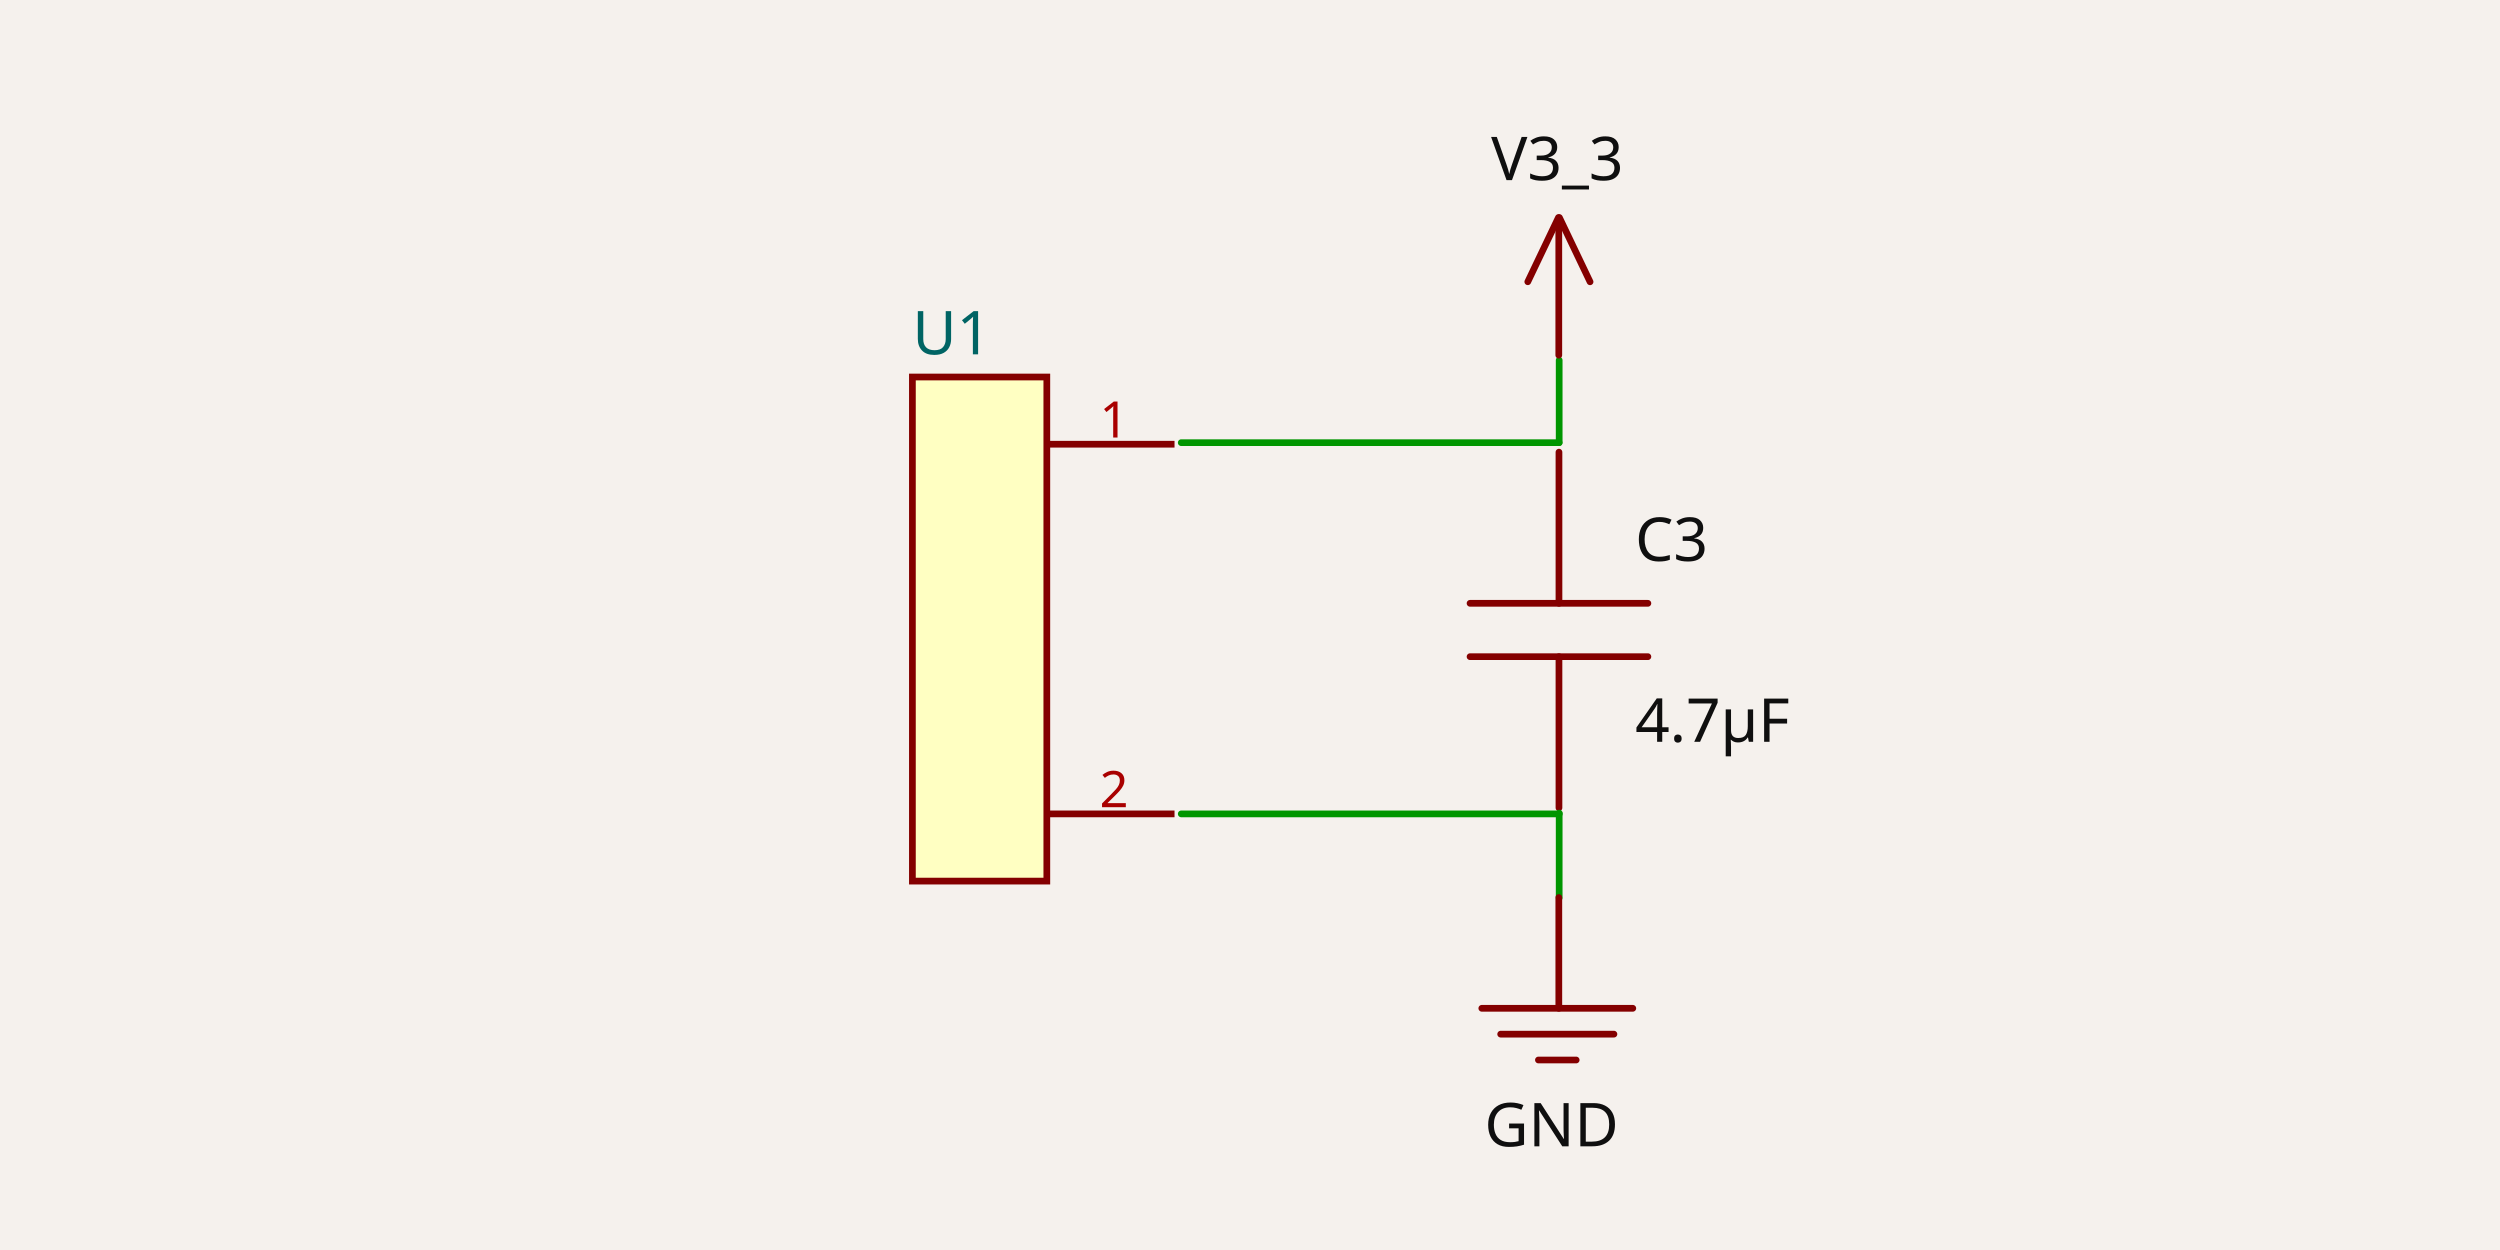
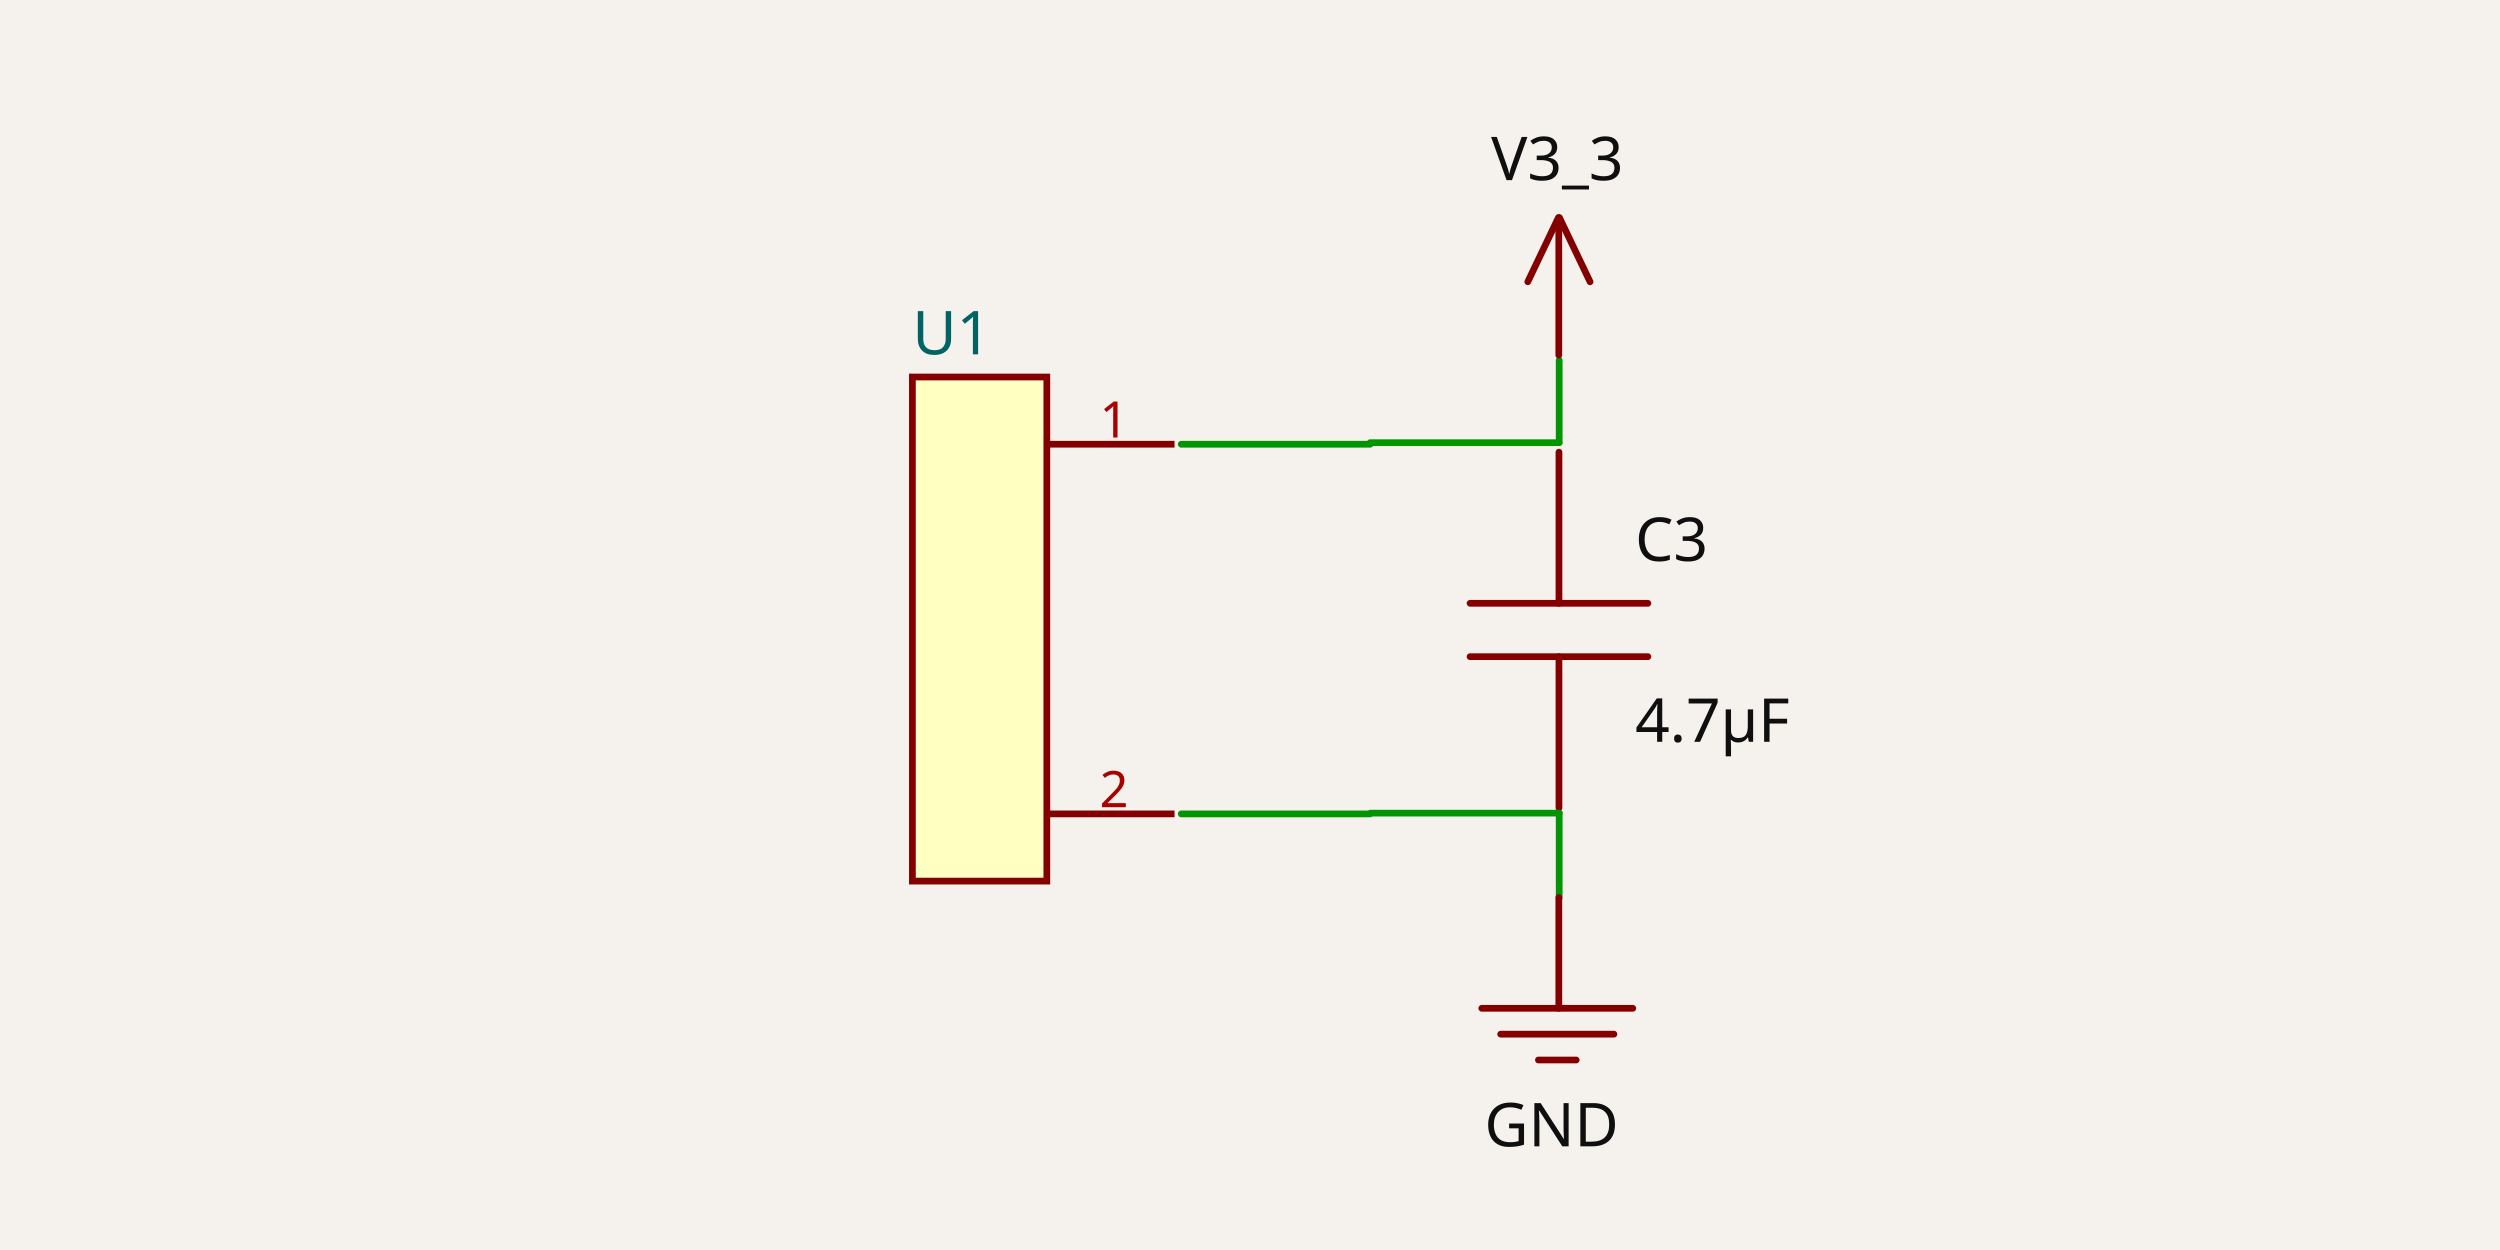
- <svg xmlns="http://www.w3.org/2000/svg" width="1200" height="600" style="background-color: rgb(245, 241, 237)" data-real-to-screen-transform="matrix(161.3076674911,0,0,-161.3076674911,470.2126049058,301.9464458544)" data-software-used-string="@tscircuit/core@0.0.532">
+ <svg xmlns="http://www.w3.org/2000/svg" width="1200" height="600" style="background-color: rgb(245, 241, 237)" data-real-to-screen-transform="matrix(161.3076674911,0,0,-161.3076674911,470.2126049058,301.9464458544)" data-software-used-string="@tscircuit/core@0.0.555">
  <style>
              .boundary { fill: rgb(245, 241, 237); }
              .schematic-boundary { fill: none; stroke: #fff; }
              .component { fill: none; stroke: rgb(132, 0, 0); }
              .chip { fill: rgb(255, 255, 194); stroke: rgb(132, 0, 0); }
              .component-pin { fill: none; stroke: rgb(132, 0, 0); }
              .trace:hover {
                filter: invert(1);
              }
              .trace:hover .trace-crossing-outline {
                opacity: 0;
              }
              .trace:hover .trace-junction {
                filter: invert(1);
              }
              .text { font-family: sans-serif; fill: rgb(0, 150, 0); }
              .pin-number { fill: rgb(169, 0, 0); }
              .port-label { fill: rgb(0, 100, 100); }
              .component-name { fill: rgb(0, 100, 100); }
            </style>
  <rect class="boundary" x="0" y="0" width="1200" height="600" />
  <g data-circuit-json-type="schematic_component" data-schematic-component-id="schematic_component_0">
    <rect class="component chip" x="437.951" y="180.966" width="64.523" height="241.962" stroke-width="3.226px" fill="rgb(255, 255, 194)" stroke="rgb(132, 0, 0)" />
    <rect class="component-overlay" x="437.951" y="180.966" width="64.523" height="241.962" fill="transparent" />
    <text x="437.951" y="443.897" fill="#006464" text-anchor="start" dominant-baseline="middle" font-family="sans-serif" font-size="29.035px" transform="rotate(0, 437.9511, 443.8972)" />
    <text x="437.951" y="159.996" fill="#006464" text-anchor="start" dominant-baseline="middle" font-family="sans-serif" font-size="29.035px" transform="rotate(0, 437.9511, 159.9957)">U1</text>
    <line class="component-pin" x1="563.771" y1="213.227" x2="502.474" y2="213.227" stroke-width="3.226px" />
    <text class="pin-number" x="534.736" y="210.001" style="font-family: sans-serif;" fill="rgb(169, 0, 0)" text-anchor="middle" dominant-baseline="auto" font-size="24.196px" transform="">1</text>
    <line class="component-pin" x1="563.771" y1="390.666" x2="502.474" y2="390.666" stroke-width="3.226px" />
    <text class="pin-number" x="534.736" y="387.44" style="font-family: sans-serif;" fill="rgb(169, 0, 0)" text-anchor="middle" dominant-baseline="auto" font-size="24.196px" transform="">2</text>
  </g>
  <g data-circuit-json-type="schematic_component" data-schematic-component-id="schematic_component_1">
    <rect class="component-overlay" x="705.624" y="217.037" width="85.359" height="170.717" fill="transparent" />
    <path d="M 748.303 217.037 L 748.303 289.592" stroke="rgb(132, 0, 0)" fill="none" stroke-width="3.226px" stroke-linecap="round" />
    <path d="M 748.303 315.2 L 748.303 387.754" stroke="rgb(132, 0, 0)" fill="none" stroke-width="3.226px" stroke-linecap="round" />
    <path d="M 705.624 289.592 L 790.983 289.592" stroke="rgb(132, 0, 0)" fill="none" stroke-width="3.226px" stroke-linecap="round" />
    <path d="M 705.624 315.2 L 790.983 315.2" stroke="rgb(132, 0, 0)" fill="none" stroke-width="3.226px" stroke-linecap="round" />
    <text x="784.878" y="269.235" fill="rgb(15, 15, 15)" font-family="sans-serif" text-anchor="start" dominant-baseline="auto" font-size="29.035px">C3</text>
    <text x="784.878" y="333.547" fill="rgb(15, 15, 15)" font-family="sans-serif" text-anchor="start" dominant-baseline="hanging" font-size="29.035px">4.7µF</text>
  </g>
  <g class="trace" data-circuit-json-type="schematic_trace" data-schematic-trace-id="schematic_trace_0">
-     <path d="M 566.997 390.666 L 748.449 390.666" class="trace-invisible-hover-outline" stroke="rgb(0, 150, 0)" fill="none" stroke-width="25.809px" stroke-linecap="round" opacity="0" stroke-linejoin="round" />
-     <path d="M 566.997 390.666 L 748.449 390.666" stroke="rgb(0, 150, 0)" fill="none" stroke-width="3.226px" stroke-linecap="round" stroke-linejoin="round" />
+     <path d="M 566.997 390.666 L 657.723 390.666 L 657.723 390.305 L 748.449 390.305" class="trace-invisible-hover-outline" stroke="rgb(0, 150, 0)" fill="none" stroke-width="25.809px" stroke-linecap="round" opacity="0" stroke-linejoin="round" />
+     <path d="M 566.997 390.666 L 657.723 390.666 L 657.723 390.305 L 748.449 390.305" stroke="rgb(0, 150, 0)" fill="none" stroke-width="3.226px" stroke-linecap="round" stroke-linejoin="round" />
  </g>
  <g class="trace" data-circuit-json-type="schematic_trace" data-schematic-trace-id="schematic_trace_1">
-     <path d="M 748.361 212.477 L 566.997 212.477" class="trace-invisible-hover-outline" stroke="rgb(0, 150, 0)" fill="none" stroke-width="25.809px" stroke-linecap="round" opacity="0" stroke-linejoin="round" />
-     <path d="M 748.361 212.477 L 566.997 212.477" stroke="rgb(0, 150, 0)" fill="none" stroke-width="3.226px" stroke-linecap="round" stroke-linejoin="round" />
+     <path d="M 748.361 212.477 L 657.679 212.477 L 657.679 213.227 L 566.997 213.227" class="trace-invisible-hover-outline" stroke="rgb(0, 150, 0)" fill="none" stroke-width="25.809px" stroke-linecap="round" opacity="0" stroke-linejoin="round" />
+     <path d="M 748.361 212.477 L 657.679 212.477 L 657.679 213.227 L 566.997 213.227" stroke="rgb(0, 150, 0)" fill="none" stroke-width="3.226px" stroke-linecap="round" stroke-linejoin="round" />
  </g>
  <g class="trace" data-circuit-json-type="schematic_trace" data-schematic-trace-id="schematic_trace_2">
    <path d="M 748.361 212.477 L 748.405 212.477 L 748.405 172.9" class="trace-invisible-hover-outline" stroke="rgb(0, 150, 0)" fill="none" stroke-width="25.809px" stroke-linecap="round" opacity="0" stroke-linejoin="round" />
    <path d="M 748.361 212.477 L 748.405 212.477 L 748.405 172.9" stroke="rgb(0, 150, 0)" fill="none" stroke-width="3.226px" stroke-linecap="round" stroke-linejoin="round" />
  </g>
  <g class="trace" data-circuit-json-type="schematic_trace" data-schematic-trace-id="schematic_trace_3">
    <path d="M 748.449 390.305 L 748.405 390.305 L 748.405 430.993" class="trace-invisible-hover-outline" stroke="rgb(0, 150, 0)" fill="none" stroke-width="25.809px" stroke-linecap="round" opacity="0" stroke-linejoin="round" />
    <path d="M 748.449 390.305 L 748.405 390.305 L 748.405 430.993" stroke="rgb(0, 150, 0)" fill="none" stroke-width="3.226px" stroke-linecap="round" stroke-linejoin="round" />
  </g>
  <rect class="component-overlay" x="733.341" y="104.424" width="29.887" height="66.065" fill="transparent" />
  <path d="M 748.049 104.424 L 733.341 135.245" stroke="rgb(132, 0, 0)" fill="none" stroke-width="3.226px" stroke-linecap="round" />
  <path d="M 748.521 104.44 L 763.228 135.261" stroke="rgb(132, 0, 0)" fill="none" stroke-width="3.226px" stroke-linecap="round" />
  <path d="M 748.219 105.237 L 748.219 170.489" stroke="rgb(132, 0, 0)" fill="none" stroke-width="3.226px" stroke-linecap="round" />
  <text x="747.497" y="94.971" fill="rgb(15, 15, 15)" font-family="sans-serif" text-anchor="middle" dominant-baseline="ideographic" font-size="29.035px">V3_3</text>
  <rect class="component-overlay" x="711.266" y="430.818" width="72.479" height="77.981" fill="transparent" />
  <path d="M 748.23 430.818 L 748.23 483.99" stroke="rgb(132, 0, 0)" fill="none" stroke-width="3.226px" stroke-linecap="round" />
  <path d="M 711.266 483.985 L 783.744 483.985" stroke="rgb(132, 0, 0)" fill="none" stroke-width="3.226px" stroke-linecap="round" />
  <path d="M 720.325 496.392 L 774.685 496.392" stroke="rgb(132, 0, 0)" fill="none" stroke-width="3.226px" stroke-linecap="round" />
  <path d="M 738.445 508.799 L 756.565 508.799" stroke="rgb(132, 0, 0)" fill="none" stroke-width="3.226px" stroke-linecap="round" />
  <text x="744.756" y="527.693" fill="rgb(15, 15, 15)" font-family="sans-serif" text-anchor="middle" dominant-baseline="hanging" font-size="29.035px">GND</text>
</svg>
